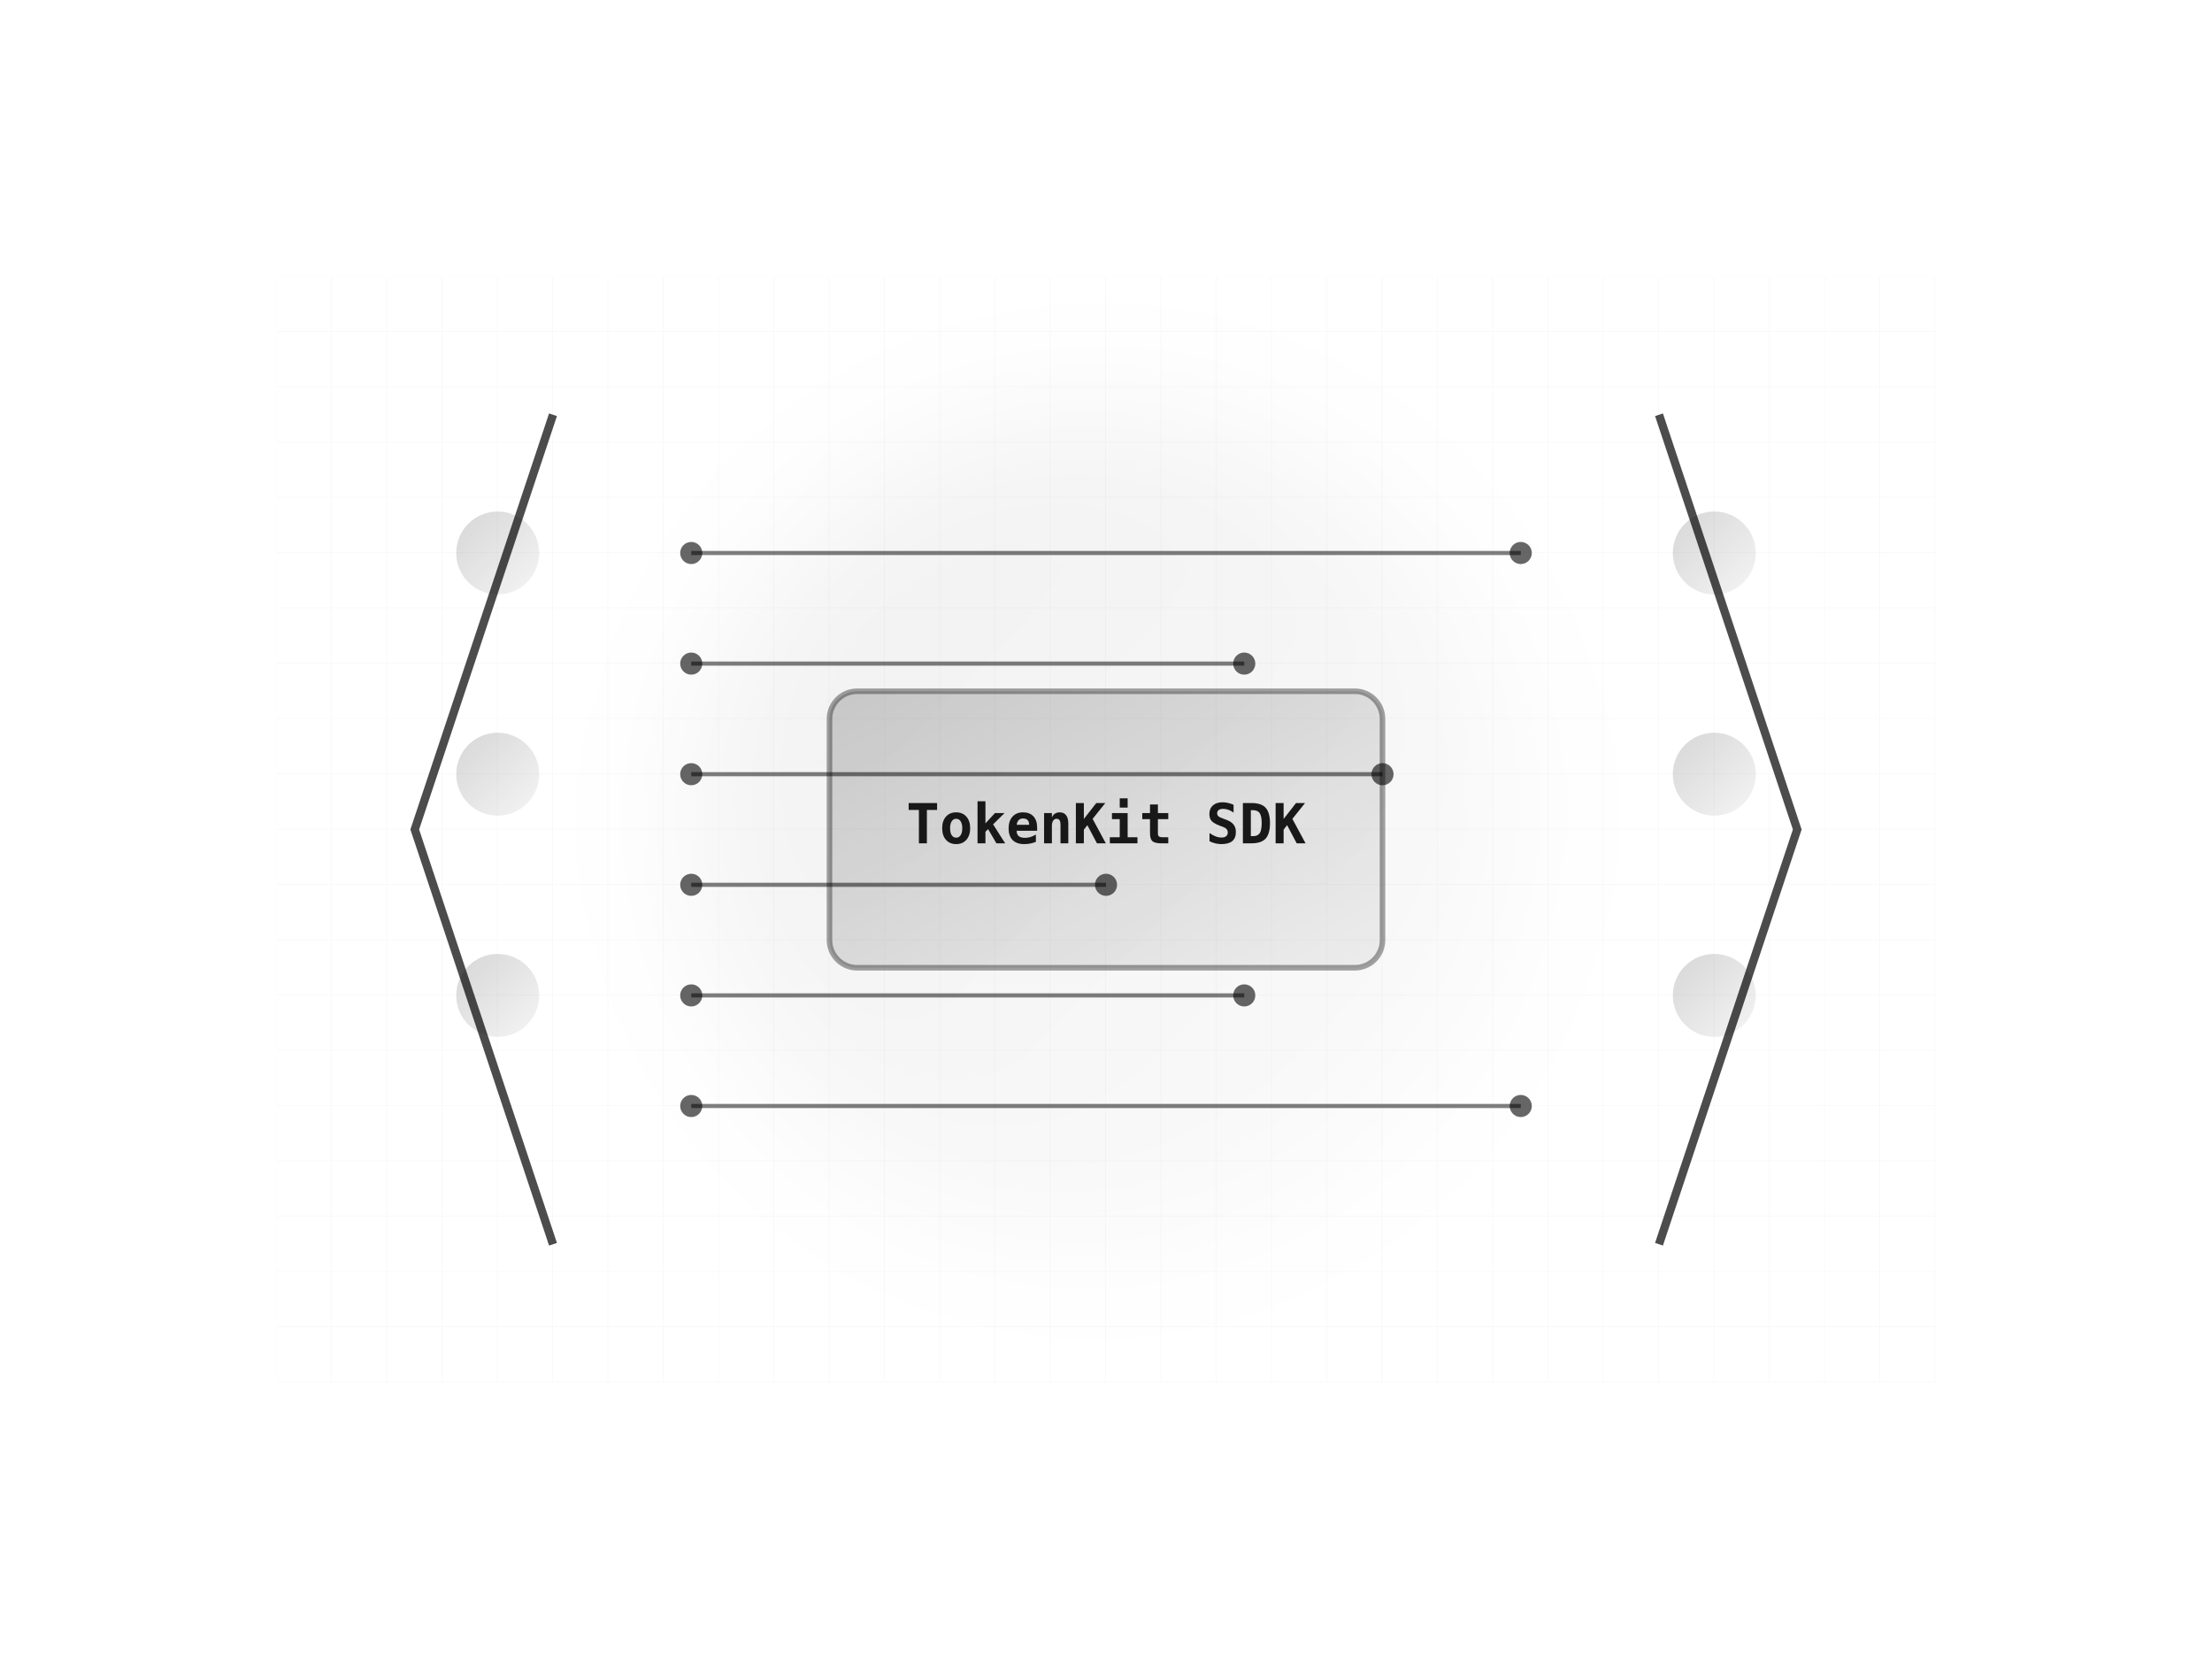
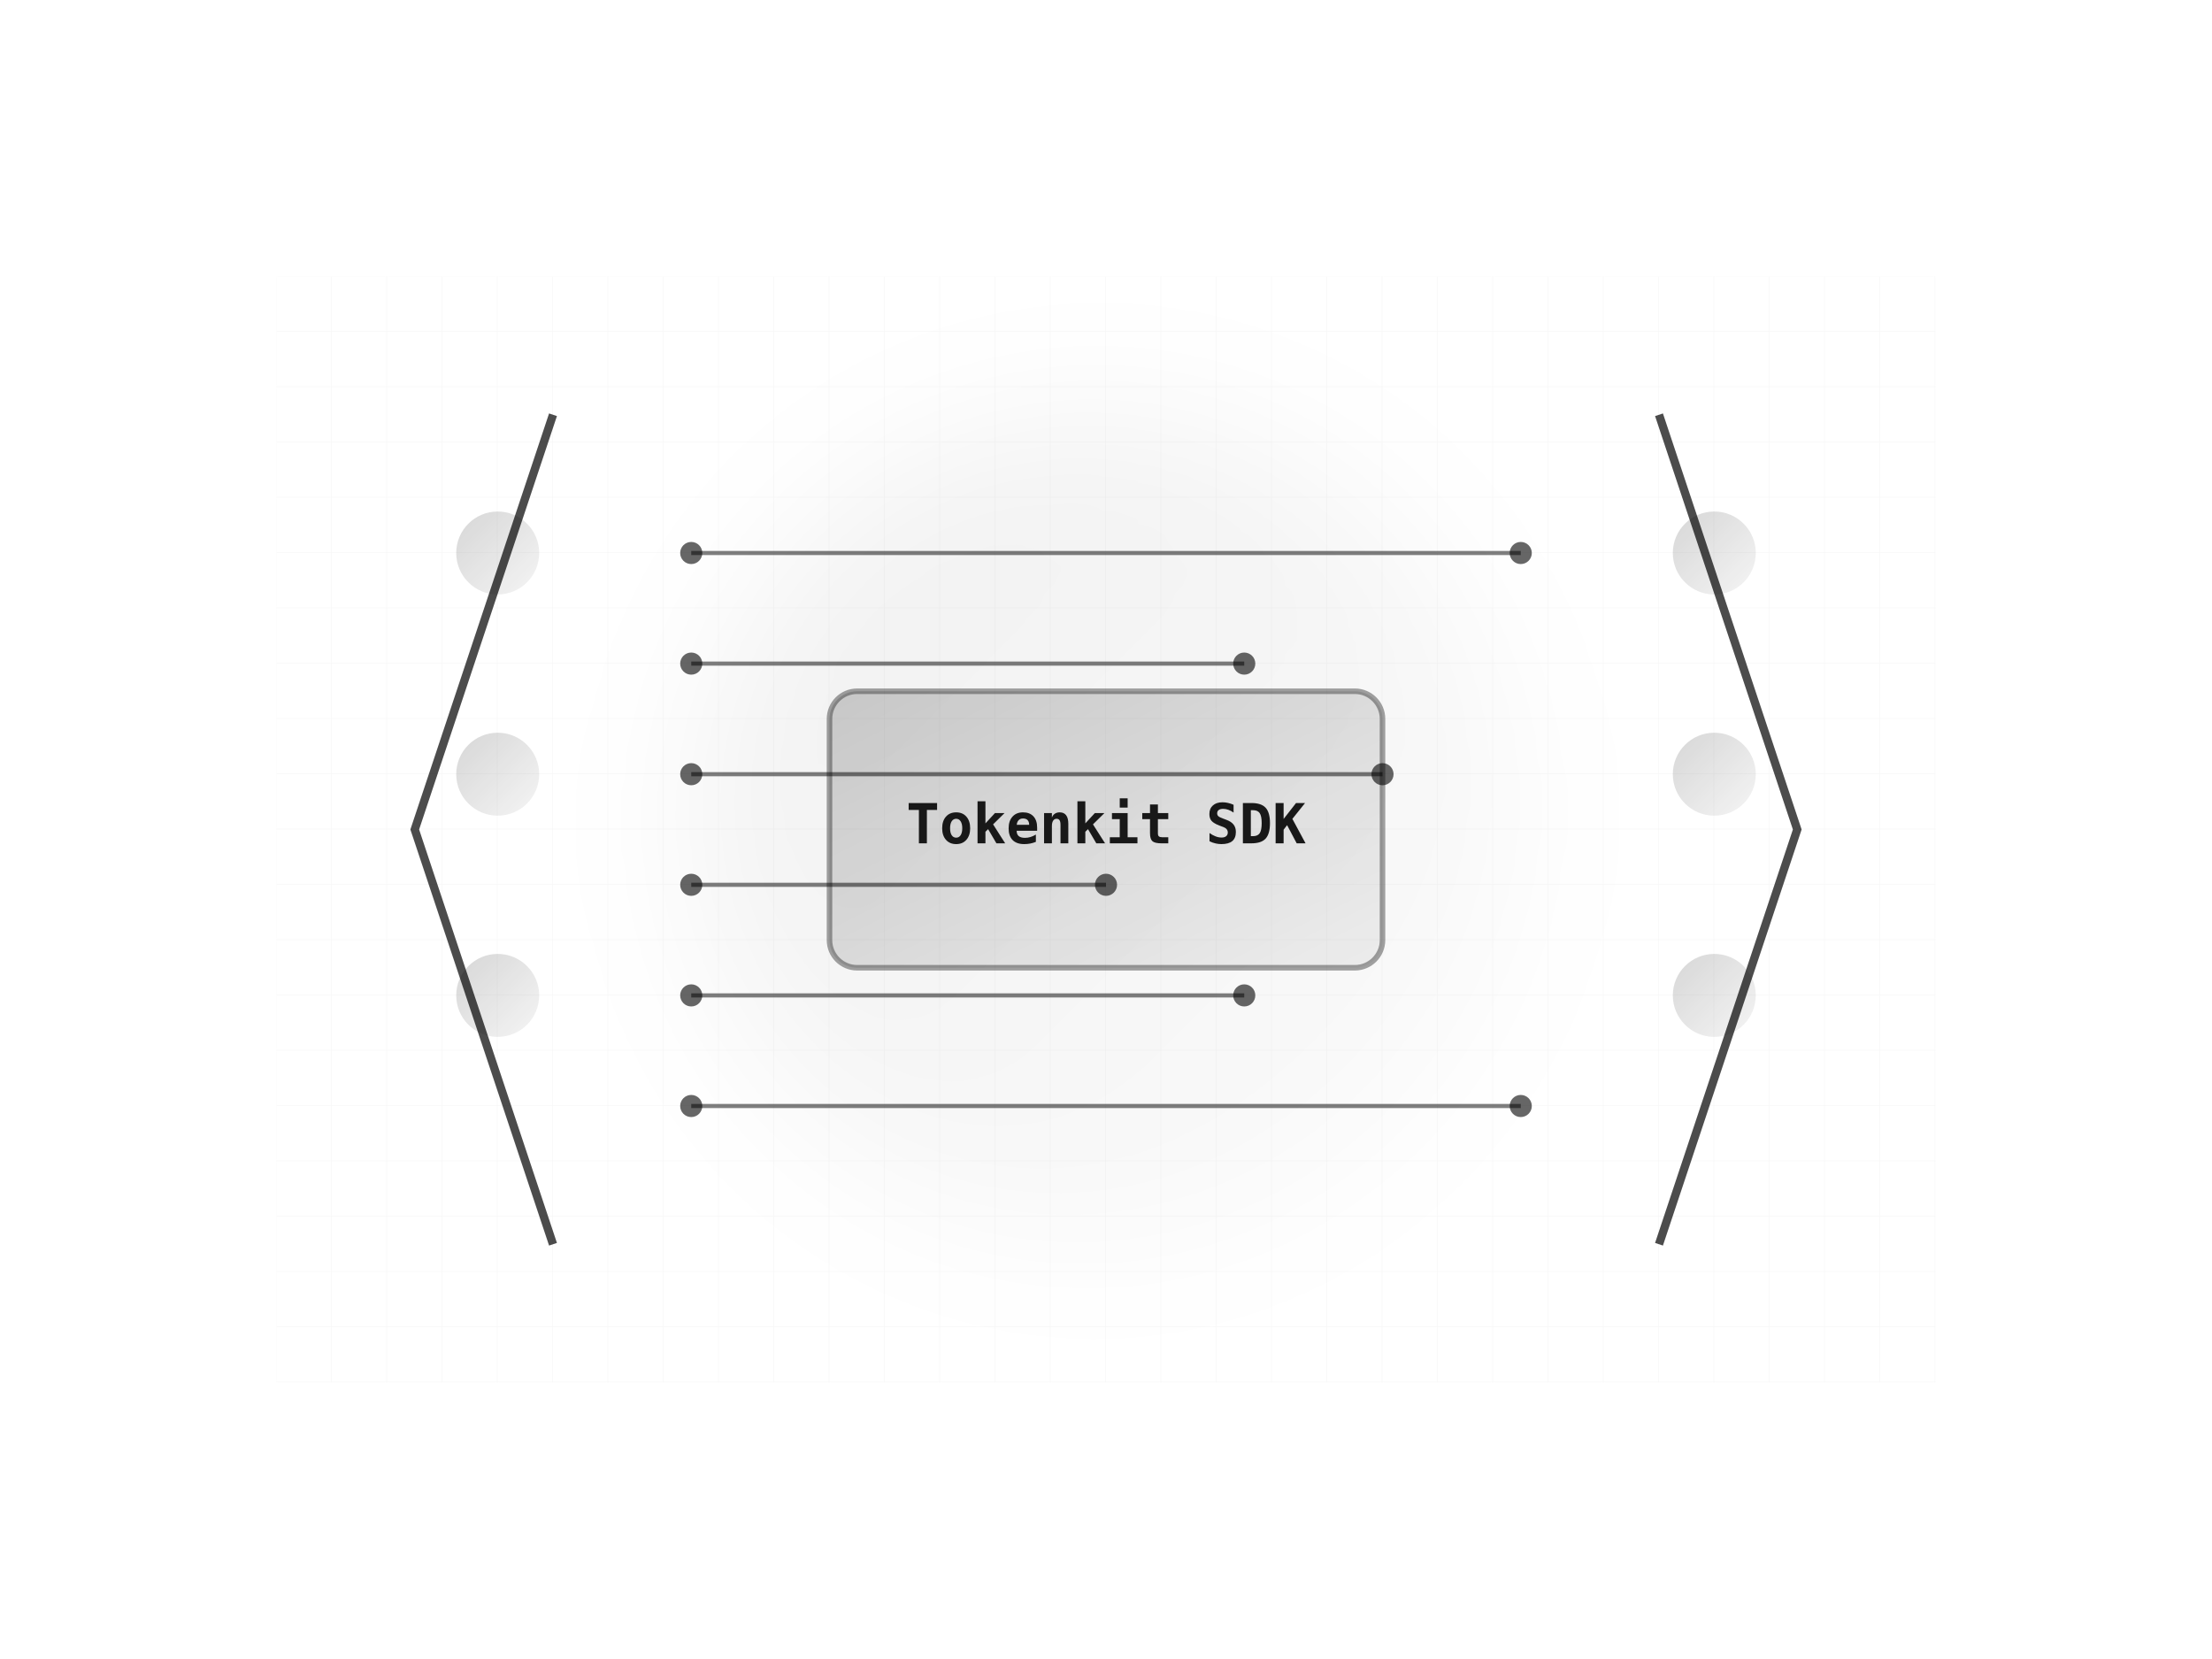
<svg xmlns="http://www.w3.org/2000/svg" width="800" height="600" viewBox="0 0 800 600" fill="none">
  <defs>
    <linearGradient id="sdkGradient" x1="0%" y1="0%" x2="100%" y2="100%">
      <stop offset="0%" stop-color="currentColor" stop-opacity="0.2" />
      <stop offset="100%" stop-color="currentColor" stop-opacity="0.05" />
    </linearGradient>
    <filter id="sdkBlur" x="-50%" y="-50%" width="200%" height="200%">
      <feGaussianBlur in="SourceGraphic" stdDeviation="25" />
    </filter>
    <pattern id="grid" width="20" height="20" patternUnits="userSpaceOnUse">
      <path d="M0 0h20v20H0z" fill="none" />
      <path d="M20 0v20M0 20h20" stroke="currentColor" stroke-opacity="0.1" stroke-width="0.5" />
    </pattern>
  </defs>
  <rect x="100" y="100" width="600" height="400" fill="url(#grid)" opacity="0.3" />
  <g opacity="0.7" fill="none" stroke="currentColor" stroke-width="3">
    <path d="M200 150l-50 150 50 150" />
    <path d="M600 150l50 150-50 150" />
  </g>
  <g opacity="0.5" stroke="currentColor" stroke-width="1.5">
    <path d="M250 200h300" />
    <path d="M250 240h200" />
    <path d="M250 280h250" />
    <path d="M250 320h150" />
    <path d="M250 360h200" />
    <path d="M250 400h300" />
  </g>
  <g opacity="0.8">
    <circle cx="180" cy="200" r="15" fill="url(#sdkGradient)" />
    <circle cx="180" cy="280" r="15" fill="url(#sdkGradient)" />
    <circle cx="180" cy="360" r="15" fill="url(#sdkGradient)" />
    <circle cx="620" cy="200" r="15" fill="url(#sdkGradient)" />
    <circle cx="620" cy="280" r="15" fill="url(#sdkGradient)" />
    <circle cx="620" cy="360" r="15" fill="url(#sdkGradient)" />
  </g>
  <g opacity="0.9">
    <rect x="300" y="250" width="200" height="100" rx="10" fill="url(#sdkGradient)" />
    <rect x="300" y="250" width="200" height="100" rx="10" stroke="currentColor" stroke-opacity="0.4" stroke-width="2" fill="none" />
-     <text x="400" y="305" text-anchor="middle" font-family="monospace" font-size="20" font-weight="bold" fill="currentColor">TokenKit SDK</text>
+     <text x="400" y="305" text-anchor="middle" font-family="monospace" font-size="20" font-weight="bold" fill="currentColor">Tokenkit SDK</text>
  </g>
  <g fill="currentColor" opacity="0.6">
    <circle cx="250" cy="200" r="4" />
    <circle cx="250" cy="240" r="4" />
    <circle cx="250" cy="280" r="4" />
    <circle cx="250" cy="320" r="4" />
    <circle cx="250" cy="360" r="4" />
    <circle cx="250" cy="400" r="4" />
    <circle cx="550" cy="200" r="4" />
    <circle cx="450" cy="240" r="4" />
    <circle cx="500" cy="280" r="4" />
    <circle cx="400" cy="320" r="4" />
    <circle cx="450" cy="360" r="4" />
    <circle cx="550" cy="400" r="4" />
  </g>
  <circle cx="400" cy="300" r="150" fill="url(#sdkGradient)" filter="url(#sdkBlur)" opacity="0.3" />
</svg>
